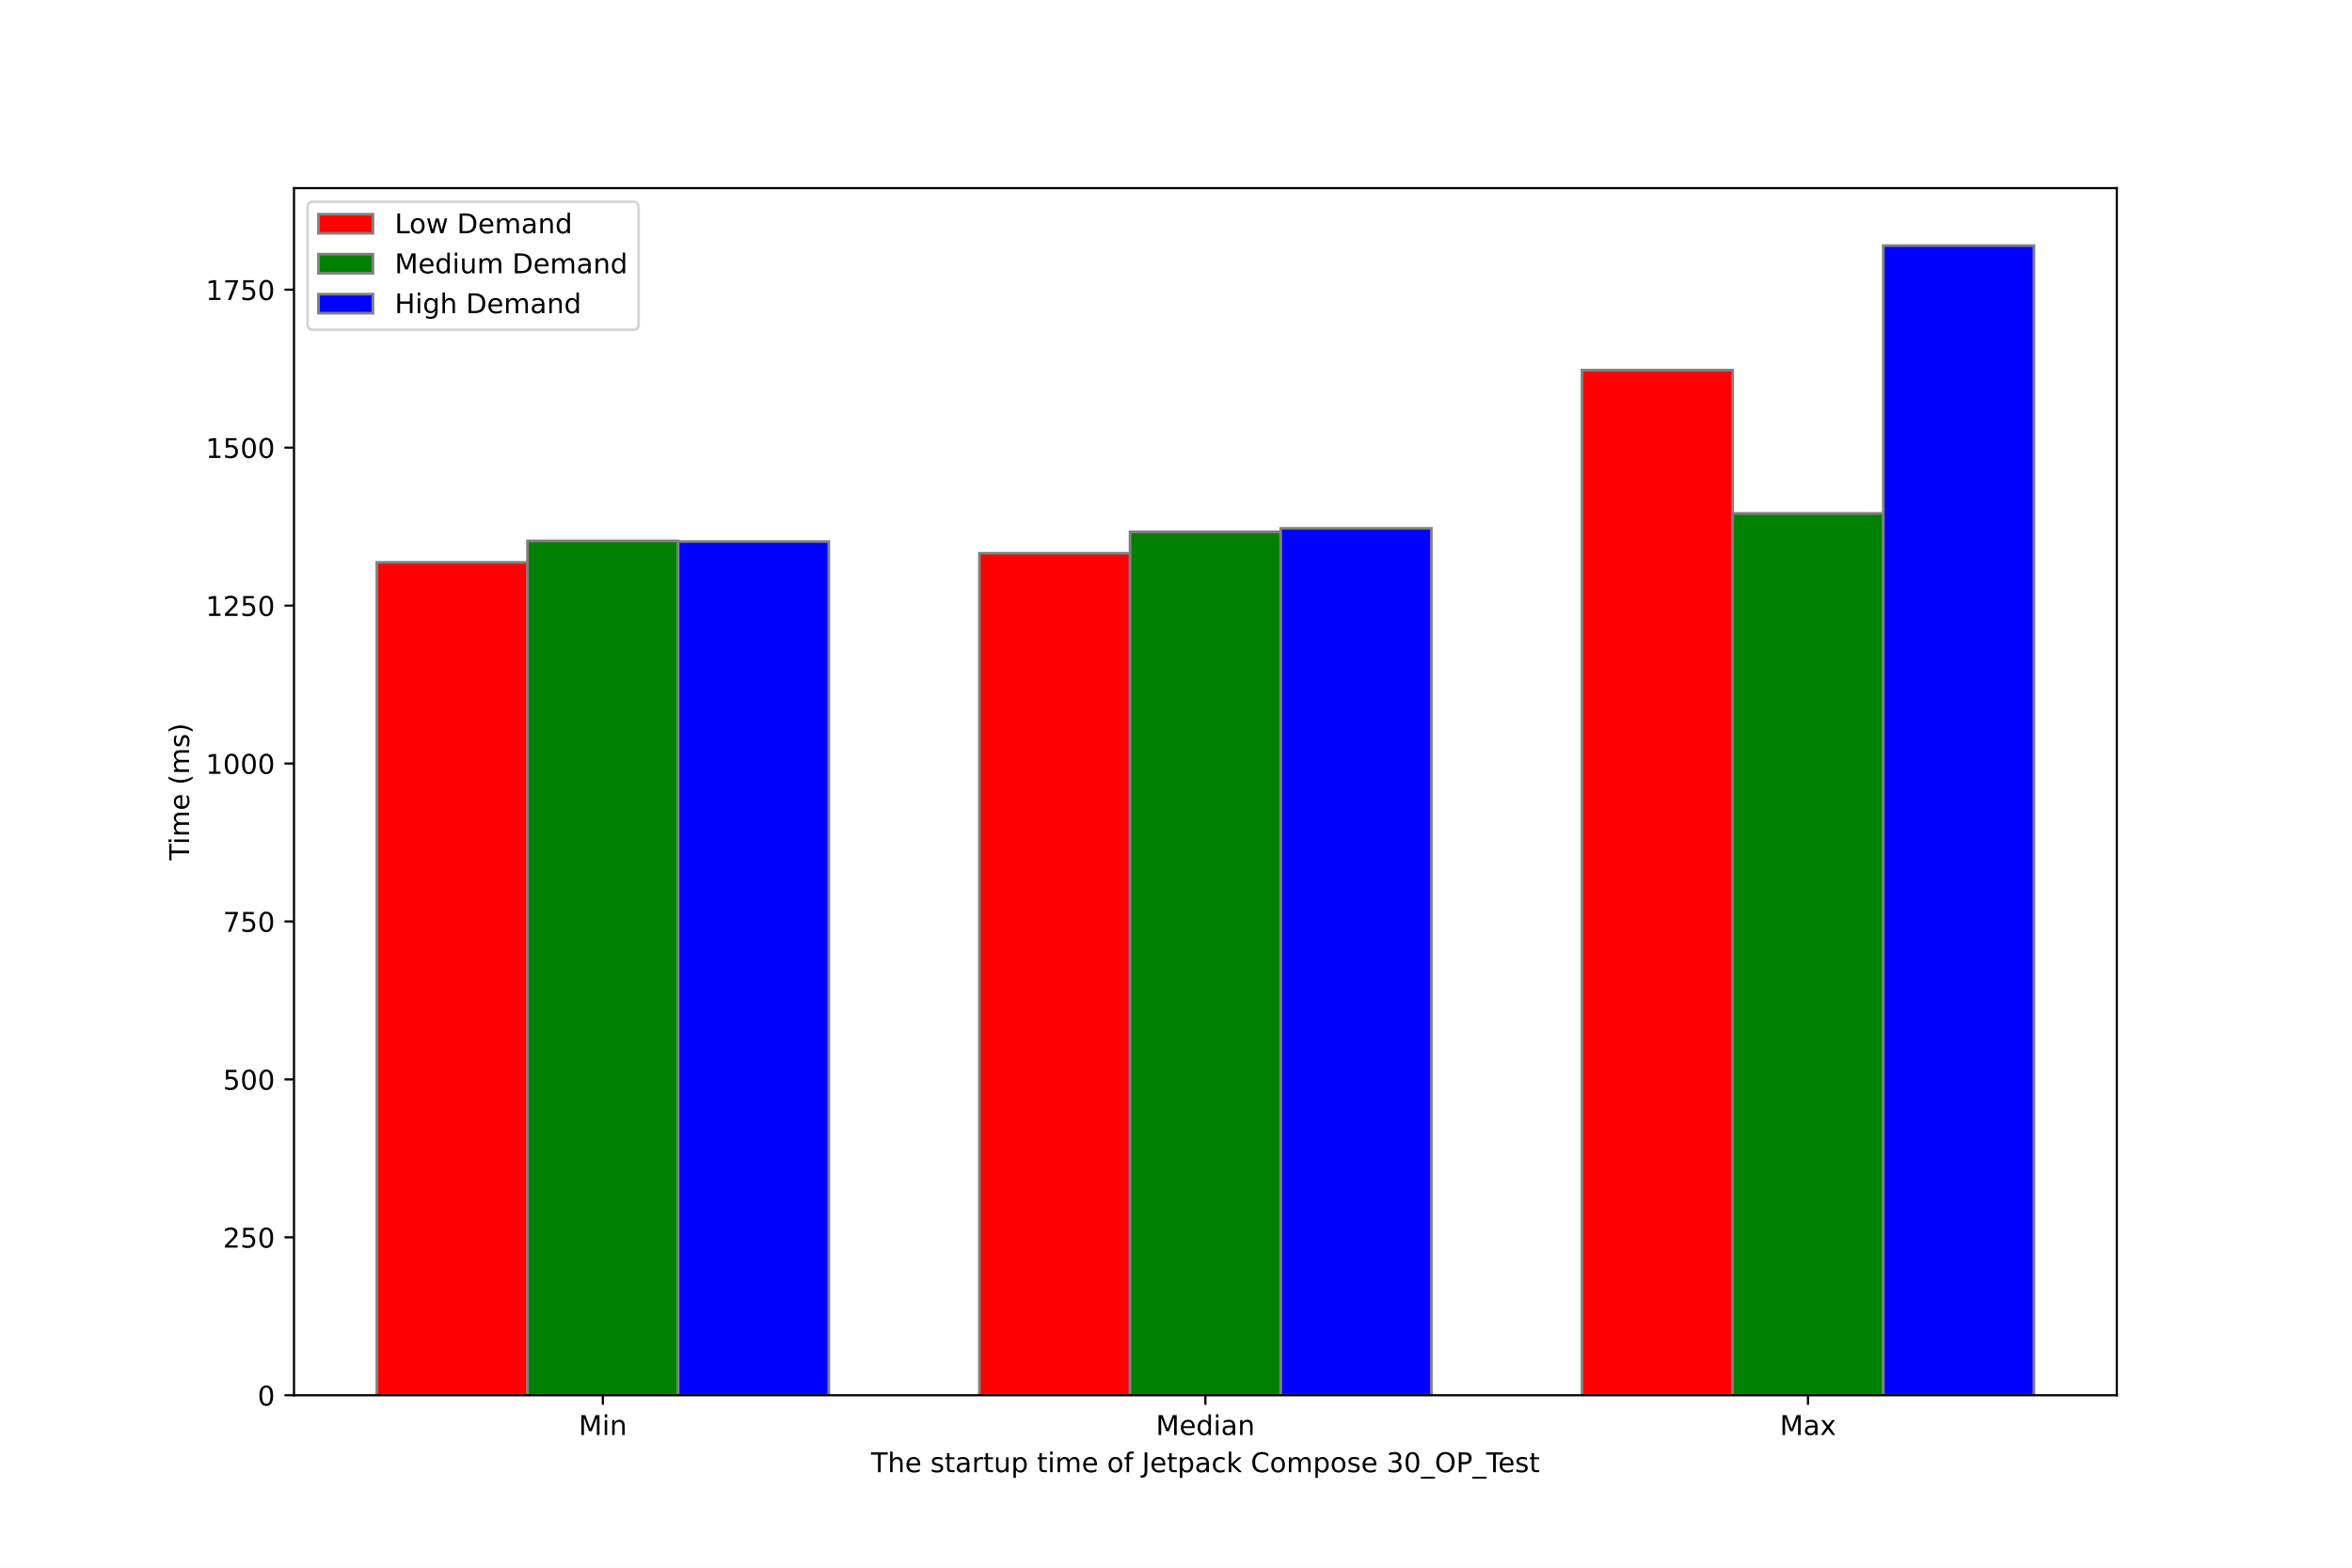
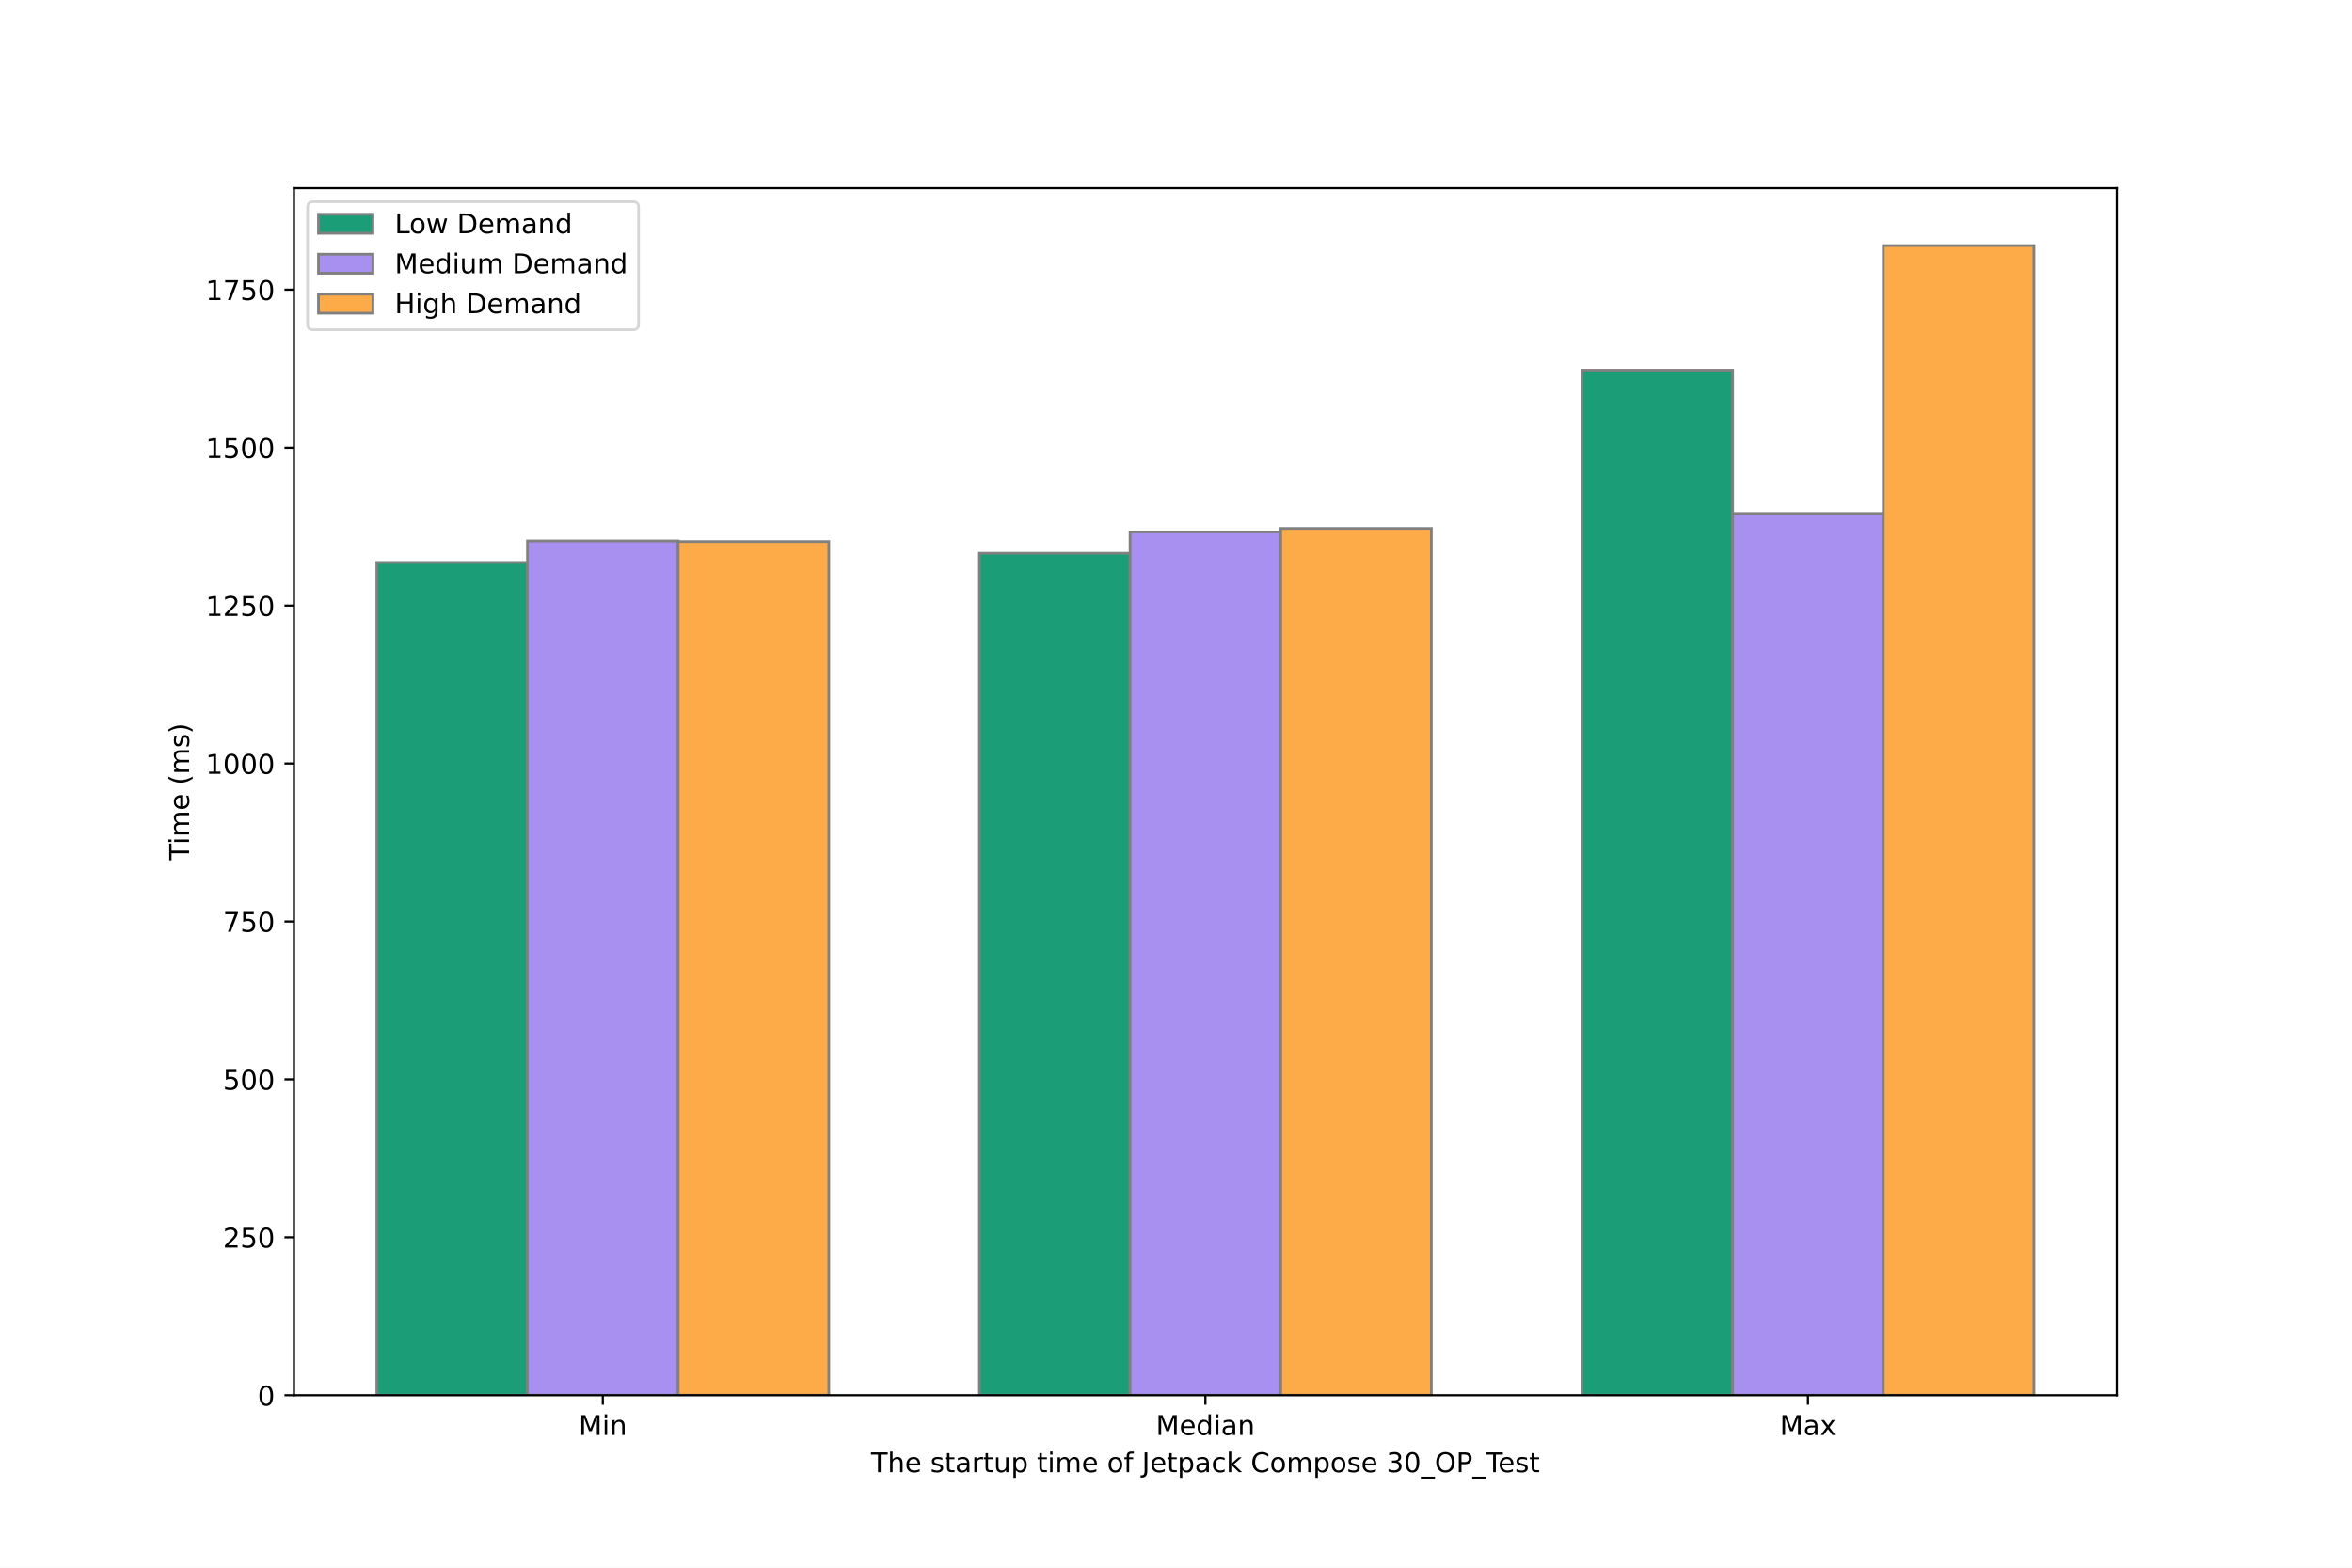
<svg xmlns="http://www.w3.org/2000/svg" xmlns:xlink="http://www.w3.org/1999/xlink" width="864pt" height="576pt" viewBox="0 0 864 576" version="1.1">
  <defs>
    <style type="text/css">*{stroke-linejoin: round; stroke-linecap: butt}</style>
  </defs>
  <g id="figure_1">
    <g id="patch_1">
      <path d="M 0 576  L 864 576  L 864 0  L 0 0  z " style="fill: #ffffff" />
    </g>
    <g id="axes_1">
      <g id="patch_2">
        <path d="M 108 512.64  L 777.6 512.64  L 777.6 69.12  L 108 69.12  z " style="fill: #ffffff" />
      </g>
      <g id="patch_3">
-         <path d="M 138.436 512.64  L 193.775 512.64  L 193.775 206.646  L 138.436 206.646  z " clip-path="url(#p2e863a43a1)" style="fill: #ff0000; stroke: #808080; stroke-linejoin: miter" />
+         <path d="M 138.436 512.64  L 193.775 512.64  L 193.775 206.646  L 138.436 206.646  z " clip-path="url(#p01c2a54369)" style="fill: #1b9e77; stroke: #808080; stroke-linejoin: miter" />
      </g>
      <g id="patch_4">
-         <path d="M 359.792 512.64  L 415.131 512.64  L 415.131 203.267  L 359.792 203.267  z " clip-path="url(#p2e863a43a1)" style="fill: #ff0000; stroke: #808080; stroke-linejoin: miter" />
+         <path d="M 359.792 512.64  L 415.131 512.64  L 415.131 203.267  L 359.792 203.267  z " clip-path="url(#p01c2a54369)" style="fill: #1b9e77; stroke: #808080; stroke-linejoin: miter" />
      </g>
      <g id="patch_5">
-         <path d="M 581.147 512.64  L 636.486 512.64  L 636.486 136.006  L 581.147 136.006  z " clip-path="url(#p2e863a43a1)" style="fill: #ff0000; stroke: #808080; stroke-linejoin: miter" />
+         <path d="M 581.147 512.64  L 636.486 512.64  L 636.486 136.006  L 581.147 136.006  z " clip-path="url(#p01c2a54369)" style="fill: #1b9e77; stroke: #808080; stroke-linejoin: miter" />
      </g>
      <g id="patch_6">
-         <path d="M 193.775 512.64  L 249.114 512.64  L 249.114 198.742  L 193.775 198.742  z " clip-path="url(#p2e863a43a1)" style="fill: #008000; stroke: #808080; stroke-linejoin: miter" />
+         <path d="M 193.775 512.64  L 249.114 512.64  L 249.114 198.742  L 193.775 198.742  z " clip-path="url(#p01c2a54369)" style="fill: #a890f0; stroke: #808080; stroke-linejoin: miter" />
      </g>
      <g id="patch_7">
-         <path d="M 415.131 512.64  L 470.469 512.64  L 470.469 195.409  L 415.131 195.409  z " clip-path="url(#p2e863a43a1)" style="fill: #008000; stroke: #808080; stroke-linejoin: miter" />
+         <path d="M 415.131 512.64  L 470.469 512.64  L 470.469 195.409  L 415.131 195.409  z " clip-path="url(#p01c2a54369)" style="fill: #a890f0; stroke: #808080; stroke-linejoin: miter" />
      </g>
      <g id="patch_8">
-         <path d="M 636.486 512.64  L 691.825 512.64  L 691.825 188.65  L 636.486 188.65  z " clip-path="url(#p2e863a43a1)" style="fill: #008000; stroke: #808080; stroke-linejoin: miter" />
+         <path d="M 636.486 512.64  L 691.825 512.64  L 691.825 188.65  L 636.486 188.65  z " clip-path="url(#p01c2a54369)" style="fill: #a890f0; stroke: #808080; stroke-linejoin: miter" />
      </g>
      <g id="patch_9">
-         <path d="M 249.114 512.64  L 304.453 512.64  L 304.453 198.964  L 249.114 198.964  z " clip-path="url(#p2e863a43a1)" style="fill: #0000ff; stroke: #808080; stroke-linejoin: miter" />
+         <path d="M 249.114 512.64  L 304.453 512.64  L 304.453 198.964  L 249.114 198.964  z " clip-path="url(#p01c2a54369)" style="fill: #fdaa48; stroke: #808080; stroke-linejoin: miter" />
      </g>
      <g id="patch_10">
-         <path d="M 470.469 512.64  L 525.808 512.64  L 525.808 194.122  L 470.469 194.122  z " clip-path="url(#p2e863a43a1)" style="fill: #0000ff; stroke: #808080; stroke-linejoin: miter" />
+         <path d="M 470.469 512.64  L 525.808 512.64  L 525.808 194.122  L 470.469 194.122  z " clip-path="url(#p01c2a54369)" style="fill: #fdaa48; stroke: #808080; stroke-linejoin: miter" />
      </g>
      <g id="patch_11">
-         <path d="M 691.825 512.64  L 747.164 512.64  L 747.164 90.24  L 691.825 90.24  z " clip-path="url(#p2e863a43a1)" style="fill: #0000ff; stroke: #808080; stroke-linejoin: miter" />
+         <path d="M 691.825 512.64  L 747.164 512.64  L 747.164 90.24  L 691.825 90.24  z " clip-path="url(#p01c2a54369)" style="fill: #fdaa48; stroke: #808080; stroke-linejoin: miter" />
      </g>
      <g id="matplotlib.axis_1">
        <g id="xtick_1">
          <g id="line2d_1">
            <defs>
-               <path id="m38dce58fb7" d="M 0 0  L 0 3.5  " style="stroke: #000000; stroke-width: 0.8" />
-             </defs>
-             <g>
-               <use xlink:href="#m38dce58fb7" x="221.445" y="512.64" style="stroke: #000000; stroke-width: 0.8" />
+               <path id="m86051c0641" d="M 0 0  L 0 3.5  " style="stroke: #000000; stroke-width: 0.8" />
+             </defs>
+             <g>
+               <use xlink:href="#m86051c0641" x="221.445" y="512.64" style="stroke: #000000; stroke-width: 0.8" />
            </g>
          </g>
          <g id="text_1">
            <g transform="translate(212.5728 527.2384) scale(0.1 -0.1)">
              <defs>
                <path id="DejaVuSans-4d" d="M 628 4666  L 1569 4666  L 2759 1491  L 3956 4666  L 4897 4666  L 4897 0  L 4281 0  L 4281 4097  L 3078 897  L 2444 897  L 1241 4097  L 1241 0  L 628 0  L 628 4666  z " transform="scale(0.015625)" />
                <path id="DejaVuSans-69" d="M 603 3500  L 1178 3500  L 1178 0  L 603 0  L 603 3500  z M 603 4863  L 1178 4863  L 1178 4134  L 603 4134  L 603 4863  z " transform="scale(0.015625)" />
                <path id="DejaVuSans-6e" d="M 3513 2113  L 3513 0  L 2938 0  L 2938 2094  Q 2938 2591 2744 2837  Q 2550 3084 2163 3084  Q 1697 3084 1428 2787  Q 1159 2491 1159 1978  L 1159 0  L 581 0  L 581 3500  L 1159 3500  L 1159 2956  Q 1366 3272 1645 3428  Q 1925 3584 2291 3584  Q 2894 3584 3203 3211  Q 3513 2838 3513 2113  z " transform="scale(0.015625)" />
              </defs>
              <use xlink:href="#DejaVuSans-4d" />
              <use xlink:href="#DejaVuSans-69" x="86.279" />
              <use xlink:href="#DejaVuSans-6e" x="114.062" />
            </g>
          </g>
        </g>
        <g id="xtick_2">
          <g id="line2d_2">
            <g>
-               <use xlink:href="#m38dce58fb7" x="442.8" y="512.64" style="stroke: #000000; stroke-width: 0.8" />
+               <use xlink:href="#m86051c0641" x="442.8" y="512.64" style="stroke: #000000; stroke-width: 0.8" />
            </g>
          </g>
          <g id="text_2">
            <g transform="translate(424.6133 527.2384) scale(0.1 -0.1)">
              <defs>
                <path id="DejaVuSans-65" d="M 3597 1894  L 3597 1613  L 953 1613  Q 991 1019 1311 708  Q 1631 397 2203 397  Q 2534 397 2845 478  Q 3156 559 3463 722  L 3463 178  Q 3153 47 2828 -22  Q 2503 -91 2169 -91  Q 1331 -91 842 396  Q 353 884 353 1716  Q 353 2575 817 3079  Q 1281 3584 2069 3584  Q 2775 3584 3186 3129  Q 3597 2675 3597 1894  z M 3022 2063  Q 3016 2534 2758 2815  Q 2500 3097 2075 3097  Q 1594 3097 1305 2825  Q 1016 2553 972 2059  L 3022 2063  z " transform="scale(0.015625)" />
                <path id="DejaVuSans-64" d="M 2906 2969  L 2906 4863  L 3481 4863  L 3481 0  L 2906 0  L 2906 525  Q 2725 213 2448 61  Q 2172 -91 1784 -91  Q 1150 -91 751 415  Q 353 922 353 1747  Q 353 2572 751 3078  Q 1150 3584 1784 3584  Q 2172 3584 2448 3432  Q 2725 3281 2906 2969  z M 947 1747  Q 947 1113 1208 752  Q 1469 391 1925 391  Q 2381 391 2643 752  Q 2906 1113 2906 1747  Q 2906 2381 2643 2742  Q 2381 3103 1925 3103  Q 1469 3103 1208 2742  Q 947 2381 947 1747  z " transform="scale(0.015625)" />
                <path id="DejaVuSans-61" d="M 2194 1759  Q 1497 1759 1228 1600  Q 959 1441 959 1056  Q 959 750 1161 570  Q 1363 391 1709 391  Q 2188 391 2477 730  Q 2766 1069 2766 1631  L 2766 1759  L 2194 1759  z M 3341 1997  L 3341 0  L 2766 0  L 2766 531  Q 2569 213 2275 61  Q 1981 -91 1556 -91  Q 1019 -91 701 211  Q 384 513 384 1019  Q 384 1609 779 1909  Q 1175 2209 1959 2209  L 2766 2209  L 2766 2266  Q 2766 2663 2505 2880  Q 2244 3097 1772 3097  Q 1472 3097 1187 3025  Q 903 2953 641 2809  L 641 3341  Q 956 3463 1253 3523  Q 1550 3584 1831 3584  Q 2591 3584 2966 3190  Q 3341 2797 3341 1997  z " transform="scale(0.015625)" />
              </defs>
              <use xlink:href="#DejaVuSans-4d" />
              <use xlink:href="#DejaVuSans-65" x="86.279" />
              <use xlink:href="#DejaVuSans-64" x="147.803" />
              <use xlink:href="#DejaVuSans-69" x="211.279" />
              <use xlink:href="#DejaVuSans-61" x="239.062" />
              <use xlink:href="#DejaVuSans-6e" x="300.342" />
            </g>
          </g>
        </g>
        <g id="xtick_3">
          <g id="line2d_3">
            <g>
-               <use xlink:href="#m38dce58fb7" x="664.155" y="512.64" style="stroke: #000000; stroke-width: 0.8" />
+               <use xlink:href="#m86051c0641" x="664.155" y="512.64" style="stroke: #000000; stroke-width: 0.8" />
            </g>
          </g>
          <g id="text_3">
            <g transform="translate(653.8179 527.2384) scale(0.1 -0.1)">
              <defs>
                <path id="DejaVuSans-78" d="M 3513 3500  L 2247 1797  L 3578 0  L 2900 0  L 1881 1375  L 863 0  L 184 0  L 1544 1831  L 300 3500  L 978 3500  L 1906 2253  L 2834 3500  L 3513 3500  z " transform="scale(0.015625)" />
              </defs>
              <use xlink:href="#DejaVuSans-4d" />
              <use xlink:href="#DejaVuSans-61" x="86.279" />
              <use xlink:href="#DejaVuSans-78" x="147.559" />
            </g>
          </g>
        </g>
        <g id="text_4">
          <g transform="translate(319.9742 540.9166) scale(0.1 -0.1)">
            <defs>
              <path id="DejaVuSans-54" d="M -19 4666  L 3928 4666  L 3928 4134  L 2272 4134  L 2272 0  L 1638 0  L 1638 4134  L -19 4134  L -19 4666  z " transform="scale(0.015625)" />
              <path id="DejaVuSans-68" d="M 3513 2113  L 3513 0  L 2938 0  L 2938 2094  Q 2938 2591 2744 2837  Q 2550 3084 2163 3084  Q 1697 3084 1428 2787  Q 1159 2491 1159 1978  L 1159 0  L 581 0  L 581 4863  L 1159 4863  L 1159 2956  Q 1366 3272 1645 3428  Q 1925 3584 2291 3584  Q 2894 3584 3203 3211  Q 3513 2838 3513 2113  z " transform="scale(0.015625)" />
              <path id="DejaVuSans-20" transform="scale(0.015625)" />
              <path id="DejaVuSans-73" d="M 2834 3397  L 2834 2853  Q 2591 2978 2328 3040  Q 2066 3103 1784 3103  Q 1356 3103 1142 2972  Q 928 2841 928 2578  Q 928 2378 1081 2264  Q 1234 2150 1697 2047  L 1894 2003  Q 2506 1872 2764 1633  Q 3022 1394 3022 966  Q 3022 478 2636 193  Q 2250 -91 1575 -91  Q 1294 -91 989 -36  Q 684 19 347 128  L 347 722  Q 666 556 975 473  Q 1284 391 1588 391  Q 1994 391 2212 530  Q 2431 669 2431 922  Q 2431 1156 2273 1281  Q 2116 1406 1581 1522  L 1381 1569  Q 847 1681 609 1914  Q 372 2147 372 2553  Q 372 3047 722 3315  Q 1072 3584 1716 3584  Q 2034 3584 2315 3537  Q 2597 3491 2834 3397  z " transform="scale(0.015625)" />
              <path id="DejaVuSans-74" d="M 1172 4494  L 1172 3500  L 2356 3500  L 2356 3053  L 1172 3053  L 1172 1153  Q 1172 725 1289 603  Q 1406 481 1766 481  L 2356 481  L 2356 0  L 1766 0  Q 1100 0 847 248  Q 594 497 594 1153  L 594 3053  L 172 3053  L 172 3500  L 594 3500  L 594 4494  L 1172 4494  z " transform="scale(0.015625)" />
              <path id="DejaVuSans-72" d="M 2631 2963  Q 2534 3019 2420 3045  Q 2306 3072 2169 3072  Q 1681 3072 1420 2755  Q 1159 2438 1159 1844  L 1159 0  L 581 0  L 581 3500  L 1159 3500  L 1159 2956  Q 1341 3275 1631 3429  Q 1922 3584 2338 3584  Q 2397 3584 2469 3576  Q 2541 3569 2628 3553  L 2631 2963  z " transform="scale(0.015625)" />
              <path id="DejaVuSans-75" d="M 544 1381  L 544 3500  L 1119 3500  L 1119 1403  Q 1119 906 1312 657  Q 1506 409 1894 409  Q 2359 409 2629 706  Q 2900 1003 2900 1516  L 2900 3500  L 3475 3500  L 3475 0  L 2900 0  L 2900 538  Q 2691 219 2414 64  Q 2138 -91 1772 -91  Q 1169 -91 856 284  Q 544 659 544 1381  z M 1991 3584  L 1991 3584  z " transform="scale(0.015625)" />
              <path id="DejaVuSans-70" d="M 1159 525  L 1159 -1331  L 581 -1331  L 581 3500  L 1159 3500  L 1159 2969  Q 1341 3281 1617 3432  Q 1894 3584 2278 3584  Q 2916 3584 3314 3078  Q 3713 2572 3713 1747  Q 3713 922 3314 415  Q 2916 -91 2278 -91  Q 1894 -91 1617 61  Q 1341 213 1159 525  z M 3116 1747  Q 3116 2381 2855 2742  Q 2594 3103 2138 3103  Q 1681 3103 1420 2742  Q 1159 2381 1159 1747  Q 1159 1113 1420 752  Q 1681 391 2138 391  Q 2594 391 2855 752  Q 3116 1113 3116 1747  z " transform="scale(0.015625)" />
              <path id="DejaVuSans-6d" d="M 3328 2828  Q 3544 3216 3844 3400  Q 4144 3584 4550 3584  Q 5097 3584 5394 3201  Q 5691 2819 5691 2113  L 5691 0  L 5113 0  L 5113 2094  Q 5113 2597 4934 2840  Q 4756 3084 4391 3084  Q 3944 3084 3684 2787  Q 3425 2491 3425 1978  L 3425 0  L 2847 0  L 2847 2094  Q 2847 2600 2669 2842  Q 2491 3084 2119 3084  Q 1678 3084 1418 2786  Q 1159 2488 1159 1978  L 1159 0  L 581 0  L 581 3500  L 1159 3500  L 1159 2956  Q 1356 3278 1631 3431  Q 1906 3584 2284 3584  Q 2666 3584 2933 3390  Q 3200 3197 3328 2828  z " transform="scale(0.015625)" />
              <path id="DejaVuSans-6f" d="M 1959 3097  Q 1497 3097 1228 2736  Q 959 2375 959 1747  Q 959 1119 1226 758  Q 1494 397 1959 397  Q 2419 397 2687 759  Q 2956 1122 2956 1747  Q 2956 2369 2687 2733  Q 2419 3097 1959 3097  z M 1959 3584  Q 2709 3584 3137 3096  Q 3566 2609 3566 1747  Q 3566 888 3137 398  Q 2709 -91 1959 -91  Q 1206 -91 779 398  Q 353 888 353 1747  Q 353 2609 779 3096  Q 1206 3584 1959 3584  z " transform="scale(0.015625)" />
              <path id="DejaVuSans-66" d="M 2375 4863  L 2375 4384  L 1825 4384  Q 1516 4384 1395 4259  Q 1275 4134 1275 3809  L 1275 3500  L 2222 3500  L 2222 3053  L 1275 3053  L 1275 0  L 697 0  L 697 3053  L 147 3053  L 147 3500  L 697 3500  L 697 3744  Q 697 4328 969 4595  Q 1241 4863 1831 4863  L 2375 4863  z " transform="scale(0.015625)" />
              <path id="DejaVuSans-4a" d="M 628 4666  L 1259 4666  L 1259 325  Q 1259 -519 939 -900  Q 619 -1281 -91 -1281  L -331 -1281  L -331 -750  L -134 -750  Q 284 -750 456 -515  Q 628 -281 628 325  L 628 4666  z " transform="scale(0.015625)" />
              <path id="DejaVuSans-63" d="M 3122 3366  L 3122 2828  Q 2878 2963 2633 3030  Q 2388 3097 2138 3097  Q 1578 3097 1268 2742  Q 959 2388 959 1747  Q 959 1106 1268 751  Q 1578 397 2138 397  Q 2388 397 2633 464  Q 2878 531 3122 666  L 3122 134  Q 2881 22 2623 -34  Q 2366 -91 2075 -91  Q 1284 -91 818 406  Q 353 903 353 1747  Q 353 2603 823 3093  Q 1294 3584 2113 3584  Q 2378 3584 2631 3529  Q 2884 3475 3122 3366  z " transform="scale(0.015625)" />
              <path id="DejaVuSans-6b" d="M 581 4863  L 1159 4863  L 1159 1991  L 2875 3500  L 3609 3500  L 1753 1863  L 3688 0  L 2938 0  L 1159 1709  L 1159 0  L 581 0  L 581 4863  z " transform="scale(0.015625)" />
              <path id="DejaVuSans-43" d="M 4122 4306  L 4122 3641  Q 3803 3938 3442 4084  Q 3081 4231 2675 4231  Q 1875 4231 1450 3742  Q 1025 3253 1025 2328  Q 1025 1406 1450 917  Q 1875 428 2675 428  Q 3081 428 3442 575  Q 3803 722 4122 1019  L 4122 359  Q 3791 134 3420 21  Q 3050 -91 2638 -91  Q 1578 -91 968 557  Q 359 1206 359 2328  Q 359 3453 968 4101  Q 1578 4750 2638 4750  Q 3056 4750 3426 4639  Q 3797 4528 4122 4306  z " transform="scale(0.015625)" />
              <path id="DejaVuSans-33" d="M 2597 2516  Q 3050 2419 3304 2112  Q 3559 1806 3559 1356  Q 3559 666 3084 287  Q 2609 -91 1734 -91  Q 1441 -91 1130 -33  Q 819 25 488 141  L 488 750  Q 750 597 1062 519  Q 1375 441 1716 441  Q 2309 441 2620 675  Q 2931 909 2931 1356  Q 2931 1769 2642 2001  Q 2353 2234 1838 2234  L 1294 2234  L 1294 2753  L 1863 2753  Q 2328 2753 2575 2939  Q 2822 3125 2822 3475  Q 2822 3834 2567 4026  Q 2313 4219 1838 4219  Q 1578 4219 1281 4162  Q 984 4106 628 3988  L 628 4550  Q 988 4650 1302 4700  Q 1616 4750 1894 4750  Q 2613 4750 3031 4423  Q 3450 4097 3450 3541  Q 3450 3153 3228 2886  Q 3006 2619 2597 2516  z " transform="scale(0.015625)" />
              <path id="DejaVuSans-30" d="M 2034 4250  Q 1547 4250 1301 3770  Q 1056 3291 1056 2328  Q 1056 1369 1301 889  Q 1547 409 2034 409  Q 2525 409 2770 889  Q 3016 1369 3016 2328  Q 3016 3291 2770 3770  Q 2525 4250 2034 4250  z M 2034 4750  Q 2819 4750 3233 4129  Q 3647 3509 3647 2328  Q 3647 1150 3233 529  Q 2819 -91 2034 -91  Q 1250 -91 836 529  Q 422 1150 422 2328  Q 422 3509 836 4129  Q 1250 4750 2034 4750  z " transform="scale(0.015625)" />
              <path id="DejaVuSans-5f" d="M 3263 -1063  L 3263 -1509  L -63 -1509  L -63 -1063  L 3263 -1063  z " transform="scale(0.015625)" />
              <path id="DejaVuSans-4f" d="M 2522 4238  Q 1834 4238 1429 3725  Q 1025 3213 1025 2328  Q 1025 1447 1429 934  Q 1834 422 2522 422  Q 3209 422 3611 934  Q 4013 1447 4013 2328  Q 4013 3213 3611 3725  Q 3209 4238 2522 4238  z M 2522 4750  Q 3503 4750 4090 4092  Q 4678 3434 4678 2328  Q 4678 1225 4090 567  Q 3503 -91 2522 -91  Q 1538 -91 948 565  Q 359 1222 359 2328  Q 359 3434 948 4092  Q 1538 4750 2522 4750  z " transform="scale(0.015625)" />
              <path id="DejaVuSans-50" d="M 1259 4147  L 1259 2394  L 2053 2394  Q 2494 2394 2734 2622  Q 2975 2850 2975 3272  Q 2975 3691 2734 3919  Q 2494 4147 2053 4147  L 1259 4147  z M 628 4666  L 2053 4666  Q 2838 4666 3239 4311  Q 3641 3956 3641 3272  Q 3641 2581 3239 2228  Q 2838 1875 2053 1875  L 1259 1875  L 1259 0  L 628 0  L 628 4666  z " transform="scale(0.015625)" />
            </defs>
            <use xlink:href="#DejaVuSans-54" />
            <use xlink:href="#DejaVuSans-68" x="61.084" />
            <use xlink:href="#DejaVuSans-65" x="124.463" />
            <use xlink:href="#DejaVuSans-20" x="185.986" />
            <use xlink:href="#DejaVuSans-73" x="217.773" />
            <use xlink:href="#DejaVuSans-74" x="269.873" />
            <use xlink:href="#DejaVuSans-61" x="309.082" />
            <use xlink:href="#DejaVuSans-72" x="370.361" />
            <use xlink:href="#DejaVuSans-74" x="411.475" />
            <use xlink:href="#DejaVuSans-75" x="450.684" />
            <use xlink:href="#DejaVuSans-70" x="514.062" />
            <use xlink:href="#DejaVuSans-20" x="577.539" />
            <use xlink:href="#DejaVuSans-74" x="609.326" />
            <use xlink:href="#DejaVuSans-69" x="648.535" />
            <use xlink:href="#DejaVuSans-6d" x="676.318" />
            <use xlink:href="#DejaVuSans-65" x="773.73" />
            <use xlink:href="#DejaVuSans-20" x="835.254" />
            <use xlink:href="#DejaVuSans-6f" x="867.041" />
            <use xlink:href="#DejaVuSans-66" x="928.223" />
            <use xlink:href="#DejaVuSans-20" x="963.428" />
            <use xlink:href="#DejaVuSans-4a" x="995.215" />
            <use xlink:href="#DejaVuSans-65" x="1024.707" />
            <use xlink:href="#DejaVuSans-74" x="1086.23" />
            <use xlink:href="#DejaVuSans-70" x="1125.439" />
            <use xlink:href="#DejaVuSans-61" x="1188.916" />
            <use xlink:href="#DejaVuSans-63" x="1250.195" />
            <use xlink:href="#DejaVuSans-6b" x="1305.176" />
            <use xlink:href="#DejaVuSans-20" x="1363.086" />
            <use xlink:href="#DejaVuSans-43" x="1394.873" />
            <use xlink:href="#DejaVuSans-6f" x="1464.697" />
            <use xlink:href="#DejaVuSans-6d" x="1525.879" />
            <use xlink:href="#DejaVuSans-70" x="1623.291" />
            <use xlink:href="#DejaVuSans-6f" x="1686.768" />
            <use xlink:href="#DejaVuSans-73" x="1747.949" />
            <use xlink:href="#DejaVuSans-65" x="1800.049" />
            <use xlink:href="#DejaVuSans-20" x="1861.572" />
            <use xlink:href="#DejaVuSans-33" x="1893.359" />
            <use xlink:href="#DejaVuSans-30" x="1956.982" />
            <use xlink:href="#DejaVuSans-5f" x="2020.605" />
            <use xlink:href="#DejaVuSans-4f" x="2070.605" />
            <use xlink:href="#DejaVuSans-50" x="2149.316" />
            <use xlink:href="#DejaVuSans-5f" x="2209.619" />
            <use xlink:href="#DejaVuSans-54" x="2259.619" />
            <use xlink:href="#DejaVuSans-65" x="2303.703" />
            <use xlink:href="#DejaVuSans-73" x="2365.227" />
            <use xlink:href="#DejaVuSans-74" x="2417.326" />
          </g>
        </g>
      </g>
      <g id="matplotlib.axis_2">
        <g id="ytick_1">
          <g id="line2d_4">
            <defs>
-               <path id="m4c198dd677" d="M 0 0  L -3.5 0  " style="stroke: #000000; stroke-width: 0.8" />
-             </defs>
-             <g>
-               <use xlink:href="#m4c198dd677" x="108" y="512.64" style="stroke: #000000; stroke-width: 0.8" />
+               <path id="mb5115ebaf6" d="M 0 0  L -3.5 0  " style="stroke: #000000; stroke-width: 0.8" />
+             </defs>
+             <g>
+               <use xlink:href="#mb5115ebaf6" x="108" y="512.64" style="stroke: #000000; stroke-width: 0.8" />
            </g>
          </g>
          <g id="text_5">
            <g transform="translate(94.6375 516.4392) scale(0.1 -0.1)">
              <use xlink:href="#DejaVuSans-30" />
            </g>
          </g>
        </g>
        <g id="ytick_2">
          <g id="line2d_5">
            <g>
-               <use xlink:href="#m4c198dd677" x="108" y="454.611" style="stroke: #000000; stroke-width: 0.8" />
+               <use xlink:href="#mb5115ebaf6" x="108" y="454.611" style="stroke: #000000; stroke-width: 0.8" />
            </g>
          </g>
          <g id="text_6">
            <g transform="translate(81.9125 458.4107) scale(0.1 -0.1)">
              <defs>
                <path id="DejaVuSans-32" d="M 1228 531  L 3431 531  L 3431 0  L 469 0  L 469 531  Q 828 903 1448 1529  Q 2069 2156 2228 2338  Q 2531 2678 2651 2914  Q 2772 3150 2772 3378  Q 2772 3750 2511 3984  Q 2250 4219 1831 4219  Q 1534 4219 1204 4116  Q 875 4013 500 3803  L 500 4441  Q 881 4594 1212 4672  Q 1544 4750 1819 4750  Q 2544 4750 2975 4387  Q 3406 4025 3406 3419  Q 3406 3131 3298 2873  Q 3191 2616 2906 2266  Q 2828 2175 2409 1742  Q 1991 1309 1228 531  z " transform="scale(0.015625)" />
                <path id="DejaVuSans-35" d="M 691 4666  L 3169 4666  L 3169 4134  L 1269 4134  L 1269 2991  Q 1406 3038 1543 3061  Q 1681 3084 1819 3084  Q 2600 3084 3056 2656  Q 3513 2228 3513 1497  Q 3513 744 3044 326  Q 2575 -91 1722 -91  Q 1428 -91 1123 -41  Q 819 9 494 109  L 494 744  Q 775 591 1075 516  Q 1375 441 1709 441  Q 2250 441 2565 725  Q 2881 1009 2881 1497  Q 2881 1984 2565 2268  Q 2250 2553 1709 2553  Q 1456 2553 1204 2497  Q 953 2441 691 2322  L 691 4666  z " transform="scale(0.015625)" />
              </defs>
              <use xlink:href="#DejaVuSans-32" />
              <use xlink:href="#DejaVuSans-35" x="63.623" />
              <use xlink:href="#DejaVuSans-30" x="127.246" />
            </g>
          </g>
        </g>
        <g id="ytick_3">
          <g id="line2d_6">
            <g>
-               <use xlink:href="#m4c198dd677" x="108" y="396.583" style="stroke: #000000; stroke-width: 0.8" />
+               <use xlink:href="#mb5115ebaf6" x="108" y="396.583" style="stroke: #000000; stroke-width: 0.8" />
            </g>
          </g>
          <g id="text_7">
            <g transform="translate(81.9125 400.3821) scale(0.1 -0.1)">
              <use xlink:href="#DejaVuSans-35" />
              <use xlink:href="#DejaVuSans-30" x="63.623" />
              <use xlink:href="#DejaVuSans-30" x="127.246" />
            </g>
          </g>
        </g>
        <g id="ytick_4">
          <g id="line2d_7">
            <g>
-               <use xlink:href="#m4c198dd677" x="108" y="338.554" style="stroke: #000000; stroke-width: 0.8" />
+               <use xlink:href="#mb5115ebaf6" x="108" y="338.554" style="stroke: #000000; stroke-width: 0.8" />
            </g>
          </g>
          <g id="text_8">
            <g transform="translate(81.9125 342.3536) scale(0.1 -0.1)">
              <defs>
                <path id="DejaVuSans-37" d="M 525 4666  L 3525 4666  L 3525 4397  L 1831 0  L 1172 0  L 2766 4134  L 525 4134  L 525 4666  z " transform="scale(0.015625)" />
              </defs>
              <use xlink:href="#DejaVuSans-37" />
              <use xlink:href="#DejaVuSans-35" x="63.623" />
              <use xlink:href="#DejaVuSans-30" x="127.246" />
            </g>
          </g>
        </g>
        <g id="ytick_5">
          <g id="line2d_8">
            <g>
-               <use xlink:href="#m4c198dd677" x="108" y="280.526" style="stroke: #000000; stroke-width: 0.8" />
+               <use xlink:href="#mb5115ebaf6" x="108" y="280.526" style="stroke: #000000; stroke-width: 0.8" />
            </g>
          </g>
          <g id="text_9">
            <g transform="translate(75.55 284.3251) scale(0.1 -0.1)">
              <defs>
                <path id="DejaVuSans-31" d="M 794 531  L 1825 531  L 1825 4091  L 703 3866  L 703 4441  L 1819 4666  L 2450 4666  L 2450 531  L 3481 531  L 3481 0  L 794 0  L 794 531  z " transform="scale(0.015625)" />
              </defs>
              <use xlink:href="#DejaVuSans-31" />
              <use xlink:href="#DejaVuSans-30" x="63.623" />
              <use xlink:href="#DejaVuSans-30" x="127.246" />
              <use xlink:href="#DejaVuSans-30" x="190.869" />
            </g>
          </g>
        </g>
        <g id="ytick_6">
          <g id="line2d_9">
            <g>
-               <use xlink:href="#m4c198dd677" x="108" y="222.497" style="stroke: #000000; stroke-width: 0.8" />
+               <use xlink:href="#mb5115ebaf6" x="108" y="222.497" style="stroke: #000000; stroke-width: 0.8" />
            </g>
          </g>
          <g id="text_10">
            <g transform="translate(75.55 226.2965) scale(0.1 -0.1)">
              <use xlink:href="#DejaVuSans-31" />
              <use xlink:href="#DejaVuSans-32" x="63.623" />
              <use xlink:href="#DejaVuSans-35" x="127.246" />
              <use xlink:href="#DejaVuSans-30" x="190.869" />
            </g>
          </g>
        </g>
        <g id="ytick_7">
          <g id="line2d_10">
            <g>
-               <use xlink:href="#m4c198dd677" x="108" y="164.469" style="stroke: #000000; stroke-width: 0.8" />
+               <use xlink:href="#mb5115ebaf6" x="108" y="164.469" style="stroke: #000000; stroke-width: 0.8" />
            </g>
          </g>
          <g id="text_11">
            <g transform="translate(75.55 168.268) scale(0.1 -0.1)">
              <use xlink:href="#DejaVuSans-31" />
              <use xlink:href="#DejaVuSans-35" x="63.623" />
              <use xlink:href="#DejaVuSans-30" x="127.246" />
              <use xlink:href="#DejaVuSans-30" x="190.869" />
            </g>
          </g>
        </g>
        <g id="ytick_8">
          <g id="line2d_11">
            <g>
-               <use xlink:href="#m4c198dd677" x="108" y="106.44" style="stroke: #000000; stroke-width: 0.8" />
+               <use xlink:href="#mb5115ebaf6" x="108" y="106.44" style="stroke: #000000; stroke-width: 0.8" />
            </g>
          </g>
          <g id="text_12">
            <g transform="translate(75.55 110.2394) scale(0.1 -0.1)">
              <use xlink:href="#DejaVuSans-31" />
              <use xlink:href="#DejaVuSans-37" x="63.623" />
              <use xlink:href="#DejaVuSans-35" x="127.246" />
              <use xlink:href="#DejaVuSans-30" x="190.869" />
            </g>
          </g>
        </g>
        <g id="text_13">
          <g transform="translate(69.47031 316.0792) rotate(-90) scale(0.1 -0.1)">
            <defs>
              <path id="DejaVuSans-28" d="M 1984 4856  Q 1566 4138 1362 3434  Q 1159 2731 1159 2009  Q 1159 1288 1364 580  Q 1569 -128 1984 -844  L 1484 -844  Q 1016 -109 783 600  Q 550 1309 550 2009  Q 550 2706 781 3412  Q 1013 4119 1484 4856  L 1984 4856  z " transform="scale(0.015625)" />
              <path id="DejaVuSans-29" d="M 513 4856  L 1013 4856  Q 1481 4119 1714 3412  Q 1947 2706 1947 2009  Q 1947 1309 1714 600  Q 1481 -109 1013 -844  L 513 -844  Q 928 -128 1133 580  Q 1338 1288 1338 2009  Q 1338 2731 1133 3434  Q 928 4138 513 4856  z " transform="scale(0.015625)" />
            </defs>
            <use xlink:href="#DejaVuSans-54" />
            <use xlink:href="#DejaVuSans-69" x="57.959" />
            <use xlink:href="#DejaVuSans-6d" x="85.742" />
            <use xlink:href="#DejaVuSans-65" x="183.154" />
            <use xlink:href="#DejaVuSans-20" x="244.678" />
            <use xlink:href="#DejaVuSans-28" x="276.465" />
            <use xlink:href="#DejaVuSans-6d" x="315.479" />
            <use xlink:href="#DejaVuSans-73" x="412.891" />
            <use xlink:href="#DejaVuSans-29" x="464.99" />
          </g>
        </g>
      </g>
      <g id="patch_12">
        <path d="M 108 512.64  L 108 69.12  " style="fill: none; stroke: #000000; stroke-width: 0.8; stroke-linejoin: miter; stroke-linecap: square" />
      </g>
      <g id="patch_13">
        <path d="M 777.6 512.64  L 777.6 69.12  " style="fill: none; stroke: #000000; stroke-width: 0.8; stroke-linejoin: miter; stroke-linecap: square" />
      </g>
      <g id="patch_14">
        <path d="M 108 512.64  L 777.6 512.64  " style="fill: none; stroke: #000000; stroke-width: 0.8; stroke-linejoin: miter; stroke-linecap: square" />
      </g>
      <g id="patch_15">
        <path d="M 108 69.12  L 777.6 69.12  " style="fill: none; stroke: #000000; stroke-width: 0.8; stroke-linejoin: miter; stroke-linecap: square" />
      </g>
      <g id="legend_1">
        <g id="patch_16">
          <path d="M 115 121.154  L 232.572 121.154  Q 234.572 121.154 234.572 119.154  L 234.572 76.12  Q 234.572 74.12 232.572 74.12  L 115 74.12  Q 113 74.12 113 76.12  L 113 119.154  Q 113 121.154 115 121.154  z " style="fill: #ffffff; opacity: 0.8; stroke: #cccccc; stroke-linejoin: miter" />
        </g>
        <g id="patch_17">
-           <path d="M 117 85.718  L 137 85.718  L 137 78.718  L 117 78.718  z " style="fill: #ff0000; stroke: #808080; stroke-linejoin: miter" />
+           <path d="M 117 85.718  L 137 85.718  L 137 78.718  L 117 78.718  z " style="fill: #1b9e77; stroke: #808080; stroke-linejoin: miter" />
        </g>
        <g id="text_14">
          <g transform="translate(145 85.71844) scale(0.1 -0.1)">
            <defs>
              <path id="DejaVuSans-4c" d="M 628 4666  L 1259 4666  L 1259 531  L 3531 531  L 3531 0  L 628 0  L 628 4666  z " transform="scale(0.015625)" />
              <path id="DejaVuSans-77" d="M 269 3500  L 844 3500  L 1563 769  L 2278 3500  L 2956 3500  L 3675 769  L 4391 3500  L 4966 3500  L 4050 0  L 3372 0  L 2619 2869  L 1863 0  L 1184 0  L 269 3500  z " transform="scale(0.015625)" />
              <path id="DejaVuSans-44" d="M 1259 4147  L 1259 519  L 2022 519  Q 2988 519 3436 956  Q 3884 1394 3884 2338  Q 3884 3275 3436 3711  Q 2988 4147 2022 4147  L 1259 4147  z M 628 4666  L 1925 4666  Q 3281 4666 3915 4102  Q 4550 3538 4550 2338  Q 4550 1131 3912 565  Q 3275 0 1925 0  L 628 0  L 628 4666  z " transform="scale(0.015625)" />
            </defs>
            <use xlink:href="#DejaVuSans-4c" />
            <use xlink:href="#DejaVuSans-6f" x="53.963" />
            <use xlink:href="#DejaVuSans-77" x="115.145" />
            <use xlink:href="#DejaVuSans-20" x="196.932" />
            <use xlink:href="#DejaVuSans-44" x="228.719" />
            <use xlink:href="#DejaVuSans-65" x="305.721" />
            <use xlink:href="#DejaVuSans-6d" x="367.244" />
            <use xlink:href="#DejaVuSans-61" x="464.656" />
            <use xlink:href="#DejaVuSans-6e" x="525.936" />
            <use xlink:href="#DejaVuSans-64" x="589.314" />
          </g>
        </g>
        <g id="patch_18">
-           <path d="M 117 100.397  L 137 100.397  L 137 93.397  L 117 93.397  z " style="fill: #008000; stroke: #808080; stroke-linejoin: miter" />
+           <path d="M 117 100.397  L 137 100.397  L 137 93.397  L 117 93.397  z " style="fill: #a890f0; stroke: #808080; stroke-linejoin: miter" />
        </g>
        <g id="text_15">
          <g transform="translate(145 100.3966) scale(0.1 -0.1)">
            <use xlink:href="#DejaVuSans-4d" />
            <use xlink:href="#DejaVuSans-65" x="86.279" />
            <use xlink:href="#DejaVuSans-64" x="147.803" />
            <use xlink:href="#DejaVuSans-69" x="211.279" />
            <use xlink:href="#DejaVuSans-75" x="239.062" />
            <use xlink:href="#DejaVuSans-6d" x="302.441" />
            <use xlink:href="#DejaVuSans-20" x="399.854" />
            <use xlink:href="#DejaVuSans-44" x="431.641" />
            <use xlink:href="#DejaVuSans-65" x="508.643" />
            <use xlink:href="#DejaVuSans-6d" x="570.166" />
            <use xlink:href="#DejaVuSans-61" x="667.578" />
            <use xlink:href="#DejaVuSans-6e" x="728.857" />
            <use xlink:href="#DejaVuSans-64" x="792.236" />
          </g>
        </g>
        <g id="patch_19">
-           <path d="M 117 115.075  L 137 115.075  L 137 108.075  L 117 108.075  z " style="fill: #0000ff; stroke: #808080; stroke-linejoin: miter" />
+           <path d="M 117 115.075  L 137 115.075  L 137 108.075  L 117 108.075  z " style="fill: #fdaa48; stroke: #808080; stroke-linejoin: miter" />
        </g>
        <g id="text_16">
          <g transform="translate(145 115.0747) scale(0.1 -0.1)">
            <defs>
              <path id="DejaVuSans-48" d="M 628 4666  L 1259 4666  L 1259 2753  L 3553 2753  L 3553 4666  L 4184 4666  L 4184 0  L 3553 0  L 3553 2222  L 1259 2222  L 1259 0  L 628 0  L 628 4666  z " transform="scale(0.015625)" />
              <path id="DejaVuSans-67" d="M 2906 1791  Q 2906 2416 2648 2759  Q 2391 3103 1925 3103  Q 1463 3103 1205 2759  Q 947 2416 947 1791  Q 947 1169 1205 825  Q 1463 481 1925 481  Q 2391 481 2648 825  Q 2906 1169 2906 1791  z M 3481 434  Q 3481 -459 3084 -895  Q 2688 -1331 1869 -1331  Q 1566 -1331 1297 -1286  Q 1028 -1241 775 -1147  L 775 -588  Q 1028 -725 1275 -790  Q 1522 -856 1778 -856  Q 2344 -856 2625 -561  Q 2906 -266 2906 331  L 2906 616  Q 2728 306 2450 153  Q 2172 0 1784 0  Q 1141 0 747 490  Q 353 981 353 1791  Q 353 2603 747 3093  Q 1141 3584 1784 3584  Q 2172 3584 2450 3431  Q 2728 3278 2906 2969  L 2906 3500  L 3481 3500  L 3481 434  z " transform="scale(0.015625)" />
            </defs>
            <use xlink:href="#DejaVuSans-48" />
            <use xlink:href="#DejaVuSans-69" x="75.195" />
            <use xlink:href="#DejaVuSans-67" x="102.979" />
            <use xlink:href="#DejaVuSans-68" x="166.455" />
            <use xlink:href="#DejaVuSans-20" x="229.834" />
            <use xlink:href="#DejaVuSans-44" x="261.621" />
            <use xlink:href="#DejaVuSans-65" x="338.623" />
            <use xlink:href="#DejaVuSans-6d" x="400.146" />
            <use xlink:href="#DejaVuSans-61" x="497.559" />
            <use xlink:href="#DejaVuSans-6e" x="558.838" />
            <use xlink:href="#DejaVuSans-64" x="622.217" />
          </g>
        </g>
      </g>
    </g>
  </g>
  <defs>
-     <clipPath id="p2e863a43a1">
+     <clipPath id="p01c2a54369">
      <rect x="108" y="69.12" width="669.6" height="443.52" />
    </clipPath>
  </defs>
</svg>
